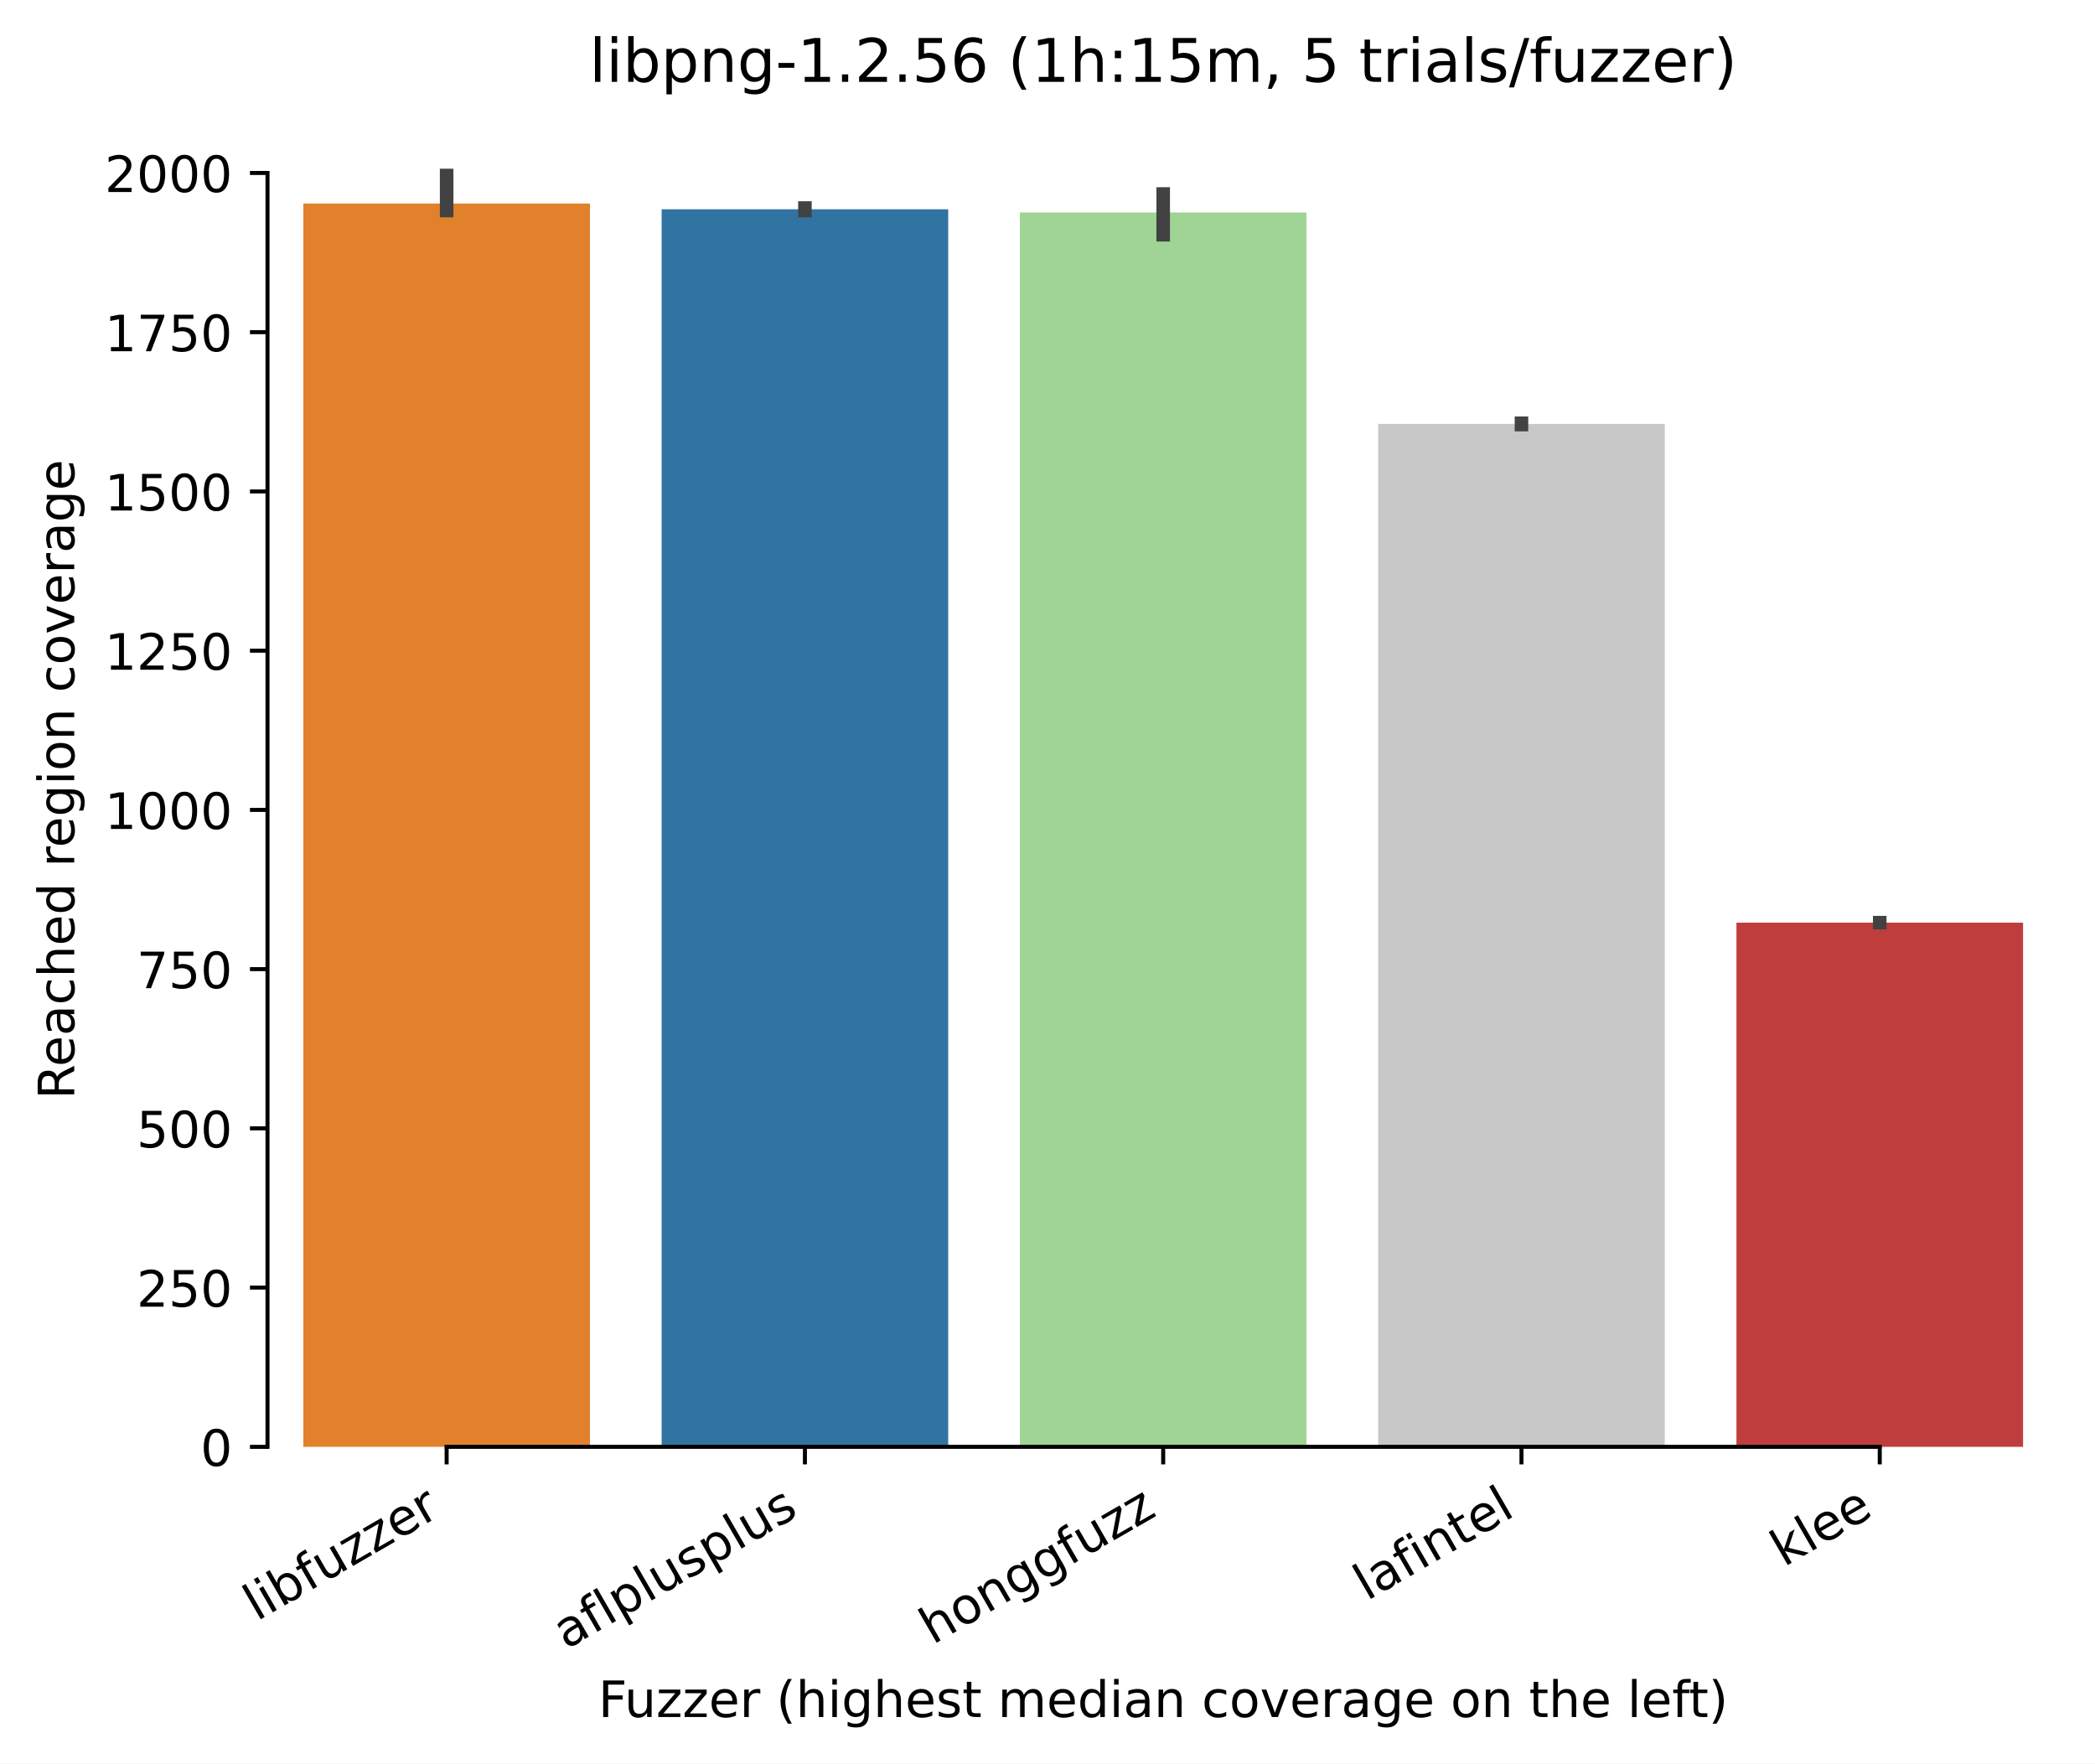
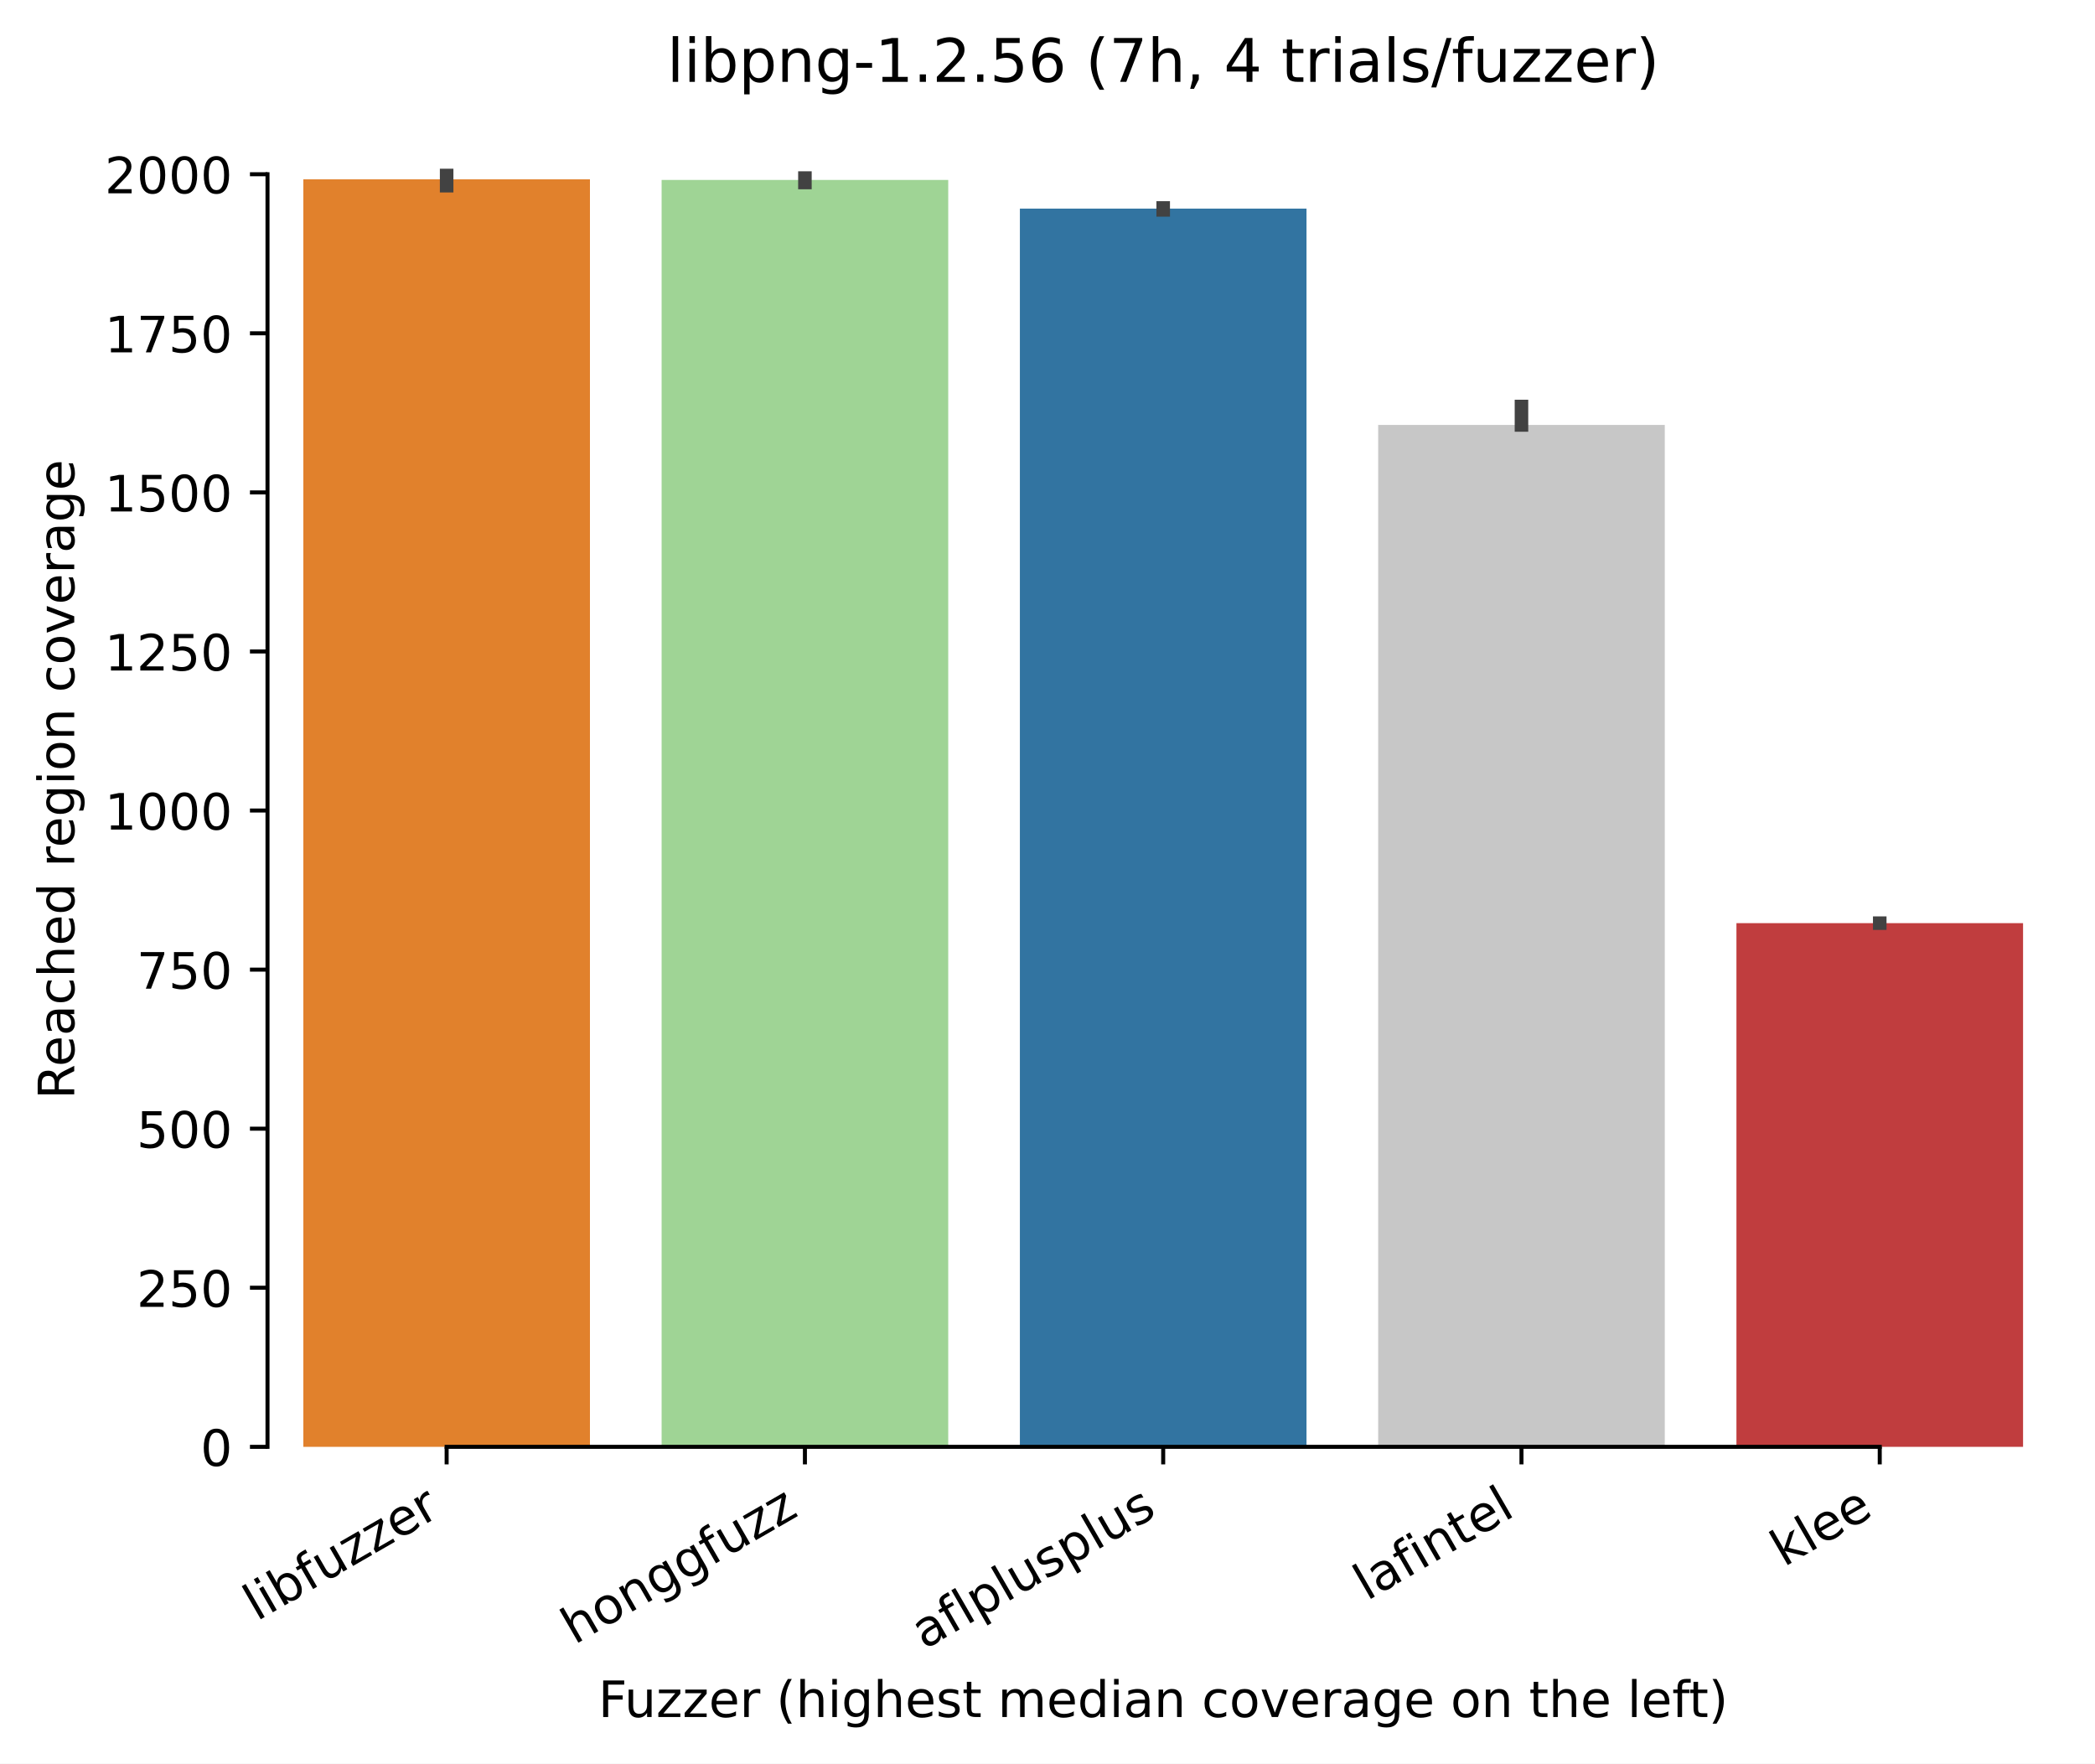
<svg xmlns="http://www.w3.org/2000/svg" xmlns:xlink="http://www.w3.org/1999/xlink" height="351.576pt" version="1.1" viewBox="0 0 417.648 351.576" width="417.648pt">
  <defs>
    <style type="text/css">*{stroke-linecap:butt;stroke-linejoin:round;}</style>
  </defs>
  <g id="figure_1">
    <g id="patch_1">
      <path d="M 0 351.576  L 417.648 351.576  L 417.648 0  L 0 0  z " style="fill:#ffffff;" />
    </g>
    <g id="axes_1">
      <g id="patch_2">
        <path d="M 53.328 288.43  L 410.448 288.43  L 410.448 22.318  L 53.328 22.318  z " style="fill:#ffffff;" />
      </g>
      <g id="patch_3">
-         <path clip-path="url(#p803fc17b40)" d="M 60.471 288.43  L 117.61 288.43  L 117.61 40.577  L 60.471 40.577  z " style="fill:#e1812c;" />
+         <path clip-path="url(#p080ca8f58f)" d="M 60.471 288.43  L 117.61 288.43  L 117.61 35.751  L 60.471 35.751  z " style="fill:#e1812c;" />
      </g>
      <g id="patch_4">
-         <path clip-path="url(#p803fc17b40)" d="M 131.895 288.43  L 189.034 288.43  L 189.034 41.72  L 131.895 41.72  z " style="fill:#3274a1;" />
+         <path clip-path="url(#p080ca8f58f)" d="M 131.895 288.43  L 189.034 288.43  L 189.034 35.878  L 131.895 35.878  z " style="fill:#9fd495;" />
      </g>
      <g id="patch_5">
-         <path clip-path="url(#p803fc17b40)" d="M 203.319 288.43  L 260.458 288.43  L 260.458 42.355  L 203.319 42.355  z " style="fill:#9fd495;" />
+         <path clip-path="url(#p080ca8f58f)" d="M 203.319 288.43  L 260.458 288.43  L 260.458 41.586  L 203.319 41.586  z " style="fill:#3274a1;" />
      </g>
      <g id="patch_6">
-         <path clip-path="url(#p803fc17b40)" d="M 274.743 288.43  L 331.882 288.43  L 331.882 84.51  L 274.743 84.51  z " style="fill:#c7c7c7;" />
+         <path clip-path="url(#p080ca8f58f)" d="M 274.743 288.43  L 331.882 288.43  L 331.882 84.714  L 274.743 84.714  z " style="fill:#c7c7c7;" />
      </g>
      <g id="patch_7">
-         <path clip-path="url(#p803fc17b40)" d="M 346.167 288.43  L 403.306 288.43  L 403.306 183.931  L 346.167 183.931  z " style="fill:#c03d3e;" />
+         <path clip-path="url(#p080ca8f58f)" d="M 346.167 288.43  L 403.306 288.43  L 403.306 184.035  L 346.167 184.035  z " style="fill:#c03d3e;" />
      </g>
      <g id="matplotlib.axis_1">
        <g id="xtick_1">
          <g id="line2d_1">
            <defs>
-               <path d="M 0 0  L 0 3.5  " id="me2ffb62356" style="stroke:#000000;stroke-width:0.8;" />
+               <path d="M 0 0  L 0 3.5  " id="m04928e1b28" style="stroke:#000000;stroke-width:0.8;" />
            </defs>
            <g>
-               <use style="stroke:#000000;stroke-width:0.8;" x="89.04" xlink:href="#me2ffb62356" y="288.43" />
+               <use style="stroke:#000000;stroke-width:0.8;" x="89.04" xlink:href="#m04928e1b28" y="288.43" />
            </g>
          </g>
          <g id="text_1">
            <g transform="translate(51.1739 323.2723)rotate(-30)scale(0.1 -0.1)">
              <defs>
                <path d="M 9.422 75.984  L 18.406 75.984  L 18.406 0  L 9.422 0  z " id="DejaVuSans-108" />
                <path d="M 9.422 54.688  L 18.406 54.688  L 18.406 0  L 9.422 0  z M 9.422 75.984  L 18.406 75.984  L 18.406 64.594  L 9.422 64.594  z " id="DejaVuSans-105" />
                <path d="M 48.688 27.297  Q 48.688 37.203 44.609 42.844  Q 40.531 48.484 33.406 48.484  Q 26.266 48.484 22.188 42.844  Q 18.109 37.203 18.109 27.297  Q 18.109 17.391 22.188 11.75  Q 26.266 6.109 33.406 6.109  Q 40.531 6.109 44.609 11.75  Q 48.688 17.391 48.688 27.297  z M 18.109 46.391  Q 20.953 51.266 25.266 53.625  Q 29.594 56 35.594 56  Q 45.562 56 51.781 48.094  Q 58.016 40.188 58.016 27.297  Q 58.016 14.406 51.781 6.484  Q 45.562 -1.422 35.594 -1.422  Q 29.594 -1.422 25.266 0.953  Q 20.953 3.328 18.109 8.203  L 18.109 0  L 9.078 0  L 9.078 75.984  L 18.109 75.984  z " id="DejaVuSans-98" />
                <path d="M 37.109 75.984  L 37.109 68.5  L 28.516 68.5  Q 23.688 68.5 21.797 66.547  Q 19.922 64.594 19.922 59.516  L 19.922 54.688  L 34.719 54.688  L 34.719 47.703  L 19.922 47.703  L 19.922 0  L 10.891 0  L 10.891 47.703  L 2.297 47.703  L 2.297 54.688  L 10.891 54.688  L 10.891 58.5  Q 10.891 67.625 15.141 71.797  Q 19.391 75.984 28.609 75.984  z " id="DejaVuSans-102" />
                <path d="M 8.5 21.578  L 8.5 54.688  L 17.484 54.688  L 17.484 21.922  Q 17.484 14.156 20.5 10.266  Q 23.531 6.391 29.594 6.391  Q 36.859 6.391 41.078 11.031  Q 45.312 15.672 45.312 23.688  L 45.312 54.688  L 54.297 54.688  L 54.297 0  L 45.312 0  L 45.312 8.406  Q 42.047 3.422 37.719 1  Q 33.406 -1.422 27.688 -1.422  Q 18.266 -1.422 13.375 4.438  Q 8.5 10.297 8.5 21.578  z M 31.109 56  z " id="DejaVuSans-117" />
                <path d="M 5.516 54.688  L 48.188 54.688  L 48.188 46.484  L 14.406 7.172  L 48.188 7.172  L 48.188 0  L 4.297 0  L 4.297 8.203  L 38.094 47.516  L 5.516 47.516  z " id="DejaVuSans-122" />
                <path d="M 56.203 29.594  L 56.203 25.203  L 14.891 25.203  Q 15.484 15.922 20.484 11.062  Q 25.484 6.203 34.422 6.203  Q 39.594 6.203 44.453 7.469  Q 49.312 8.734 54.109 11.281  L 54.109 2.781  Q 49.266 0.734 44.188 -0.344  Q 39.109 -1.422 33.891 -1.422  Q 20.797 -1.422 13.156 6.188  Q 5.516 13.812 5.516 26.812  Q 5.516 40.234 12.766 48.109  Q 20.016 56 32.328 56  Q 43.359 56 49.781 48.891  Q 56.203 41.797 56.203 29.594  z M 47.219 32.234  Q 47.125 39.594 43.094 43.984  Q 39.062 48.391 32.422 48.391  Q 24.906 48.391 20.391 44.141  Q 15.875 39.891 15.188 32.172  z " id="DejaVuSans-101" />
                <path d="M 41.109 46.297  Q 39.594 47.172 37.812 47.578  Q 36.031 48 33.891 48  Q 26.266 48 22.188 43.047  Q 18.109 38.094 18.109 28.812  L 18.109 0  L 9.078 0  L 9.078 54.688  L 18.109 54.688  L 18.109 46.188  Q 20.953 51.172 25.484 53.578  Q 30.031 56 36.531 56  Q 37.453 56 38.578 55.875  Q 39.703 55.766 41.062 55.516  z " id="DejaVuSans-114" />
              </defs>
              <use xlink:href="#DejaVuSans-108" />
              <use x="27.783" xlink:href="#DejaVuSans-105" />
              <use x="55.566" xlink:href="#DejaVuSans-98" />
              <use x="119.043" xlink:href="#DejaVuSans-102" />
              <use x="154.248" xlink:href="#DejaVuSans-117" />
              <use x="217.627" xlink:href="#DejaVuSans-122" />
              <use x="270.117" xlink:href="#DejaVuSans-122" />
              <use x="322.607" xlink:href="#DejaVuSans-101" />
              <use x="384.131" xlink:href="#DejaVuSans-114" />
            </g>
          </g>
        </g>
        <g id="xtick_2">
          <g id="line2d_2">
            <g>
-               <use style="stroke:#000000;stroke-width:0.8;" x="160.464" xlink:href="#me2ffb62356" y="288.43" />
+               <use style="stroke:#000000;stroke-width:0.8;" x="160.464" xlink:href="#m04928e1b28" y="288.43" />
            </g>
          </g>
          <g id="text_2">
-             <g transform="translate(112.8551 328.8973)rotate(-30)scale(0.1 -0.1)">
+             <g transform="translate(114.5249 327.9332)rotate(-30)scale(0.1 -0.1)">
+               <defs>
+                 <path d="M 54.891 33.016  L 54.891 0  L 45.906 0  L 45.906 32.719  Q 45.906 40.484 42.875 44.328  Q 39.844 48.188 33.797 48.188  Q 26.516 48.188 22.312 43.547  Q 18.109 38.922 18.109 30.906  L 18.109 0  L 9.078 0  L 9.078 75.984  L 18.109 75.984  L 18.109 46.188  Q 21.344 51.125 25.703 53.562  Q 30.078 56 35.797 56  Q 45.219 56 50.047 50.172  Q 54.891 44.344 54.891 33.016  z " id="DejaVuSans-104" />
+                 <path d="M 30.609 48.391  Q 23.391 48.391 19.188 42.75  Q 14.984 37.109 14.984 27.297  Q 14.984 17.484 19.156 11.844  Q 23.344 6.203 30.609 6.203  Q 37.797 6.203 41.984 11.859  Q 46.188 17.531 46.188 27.297  Q 46.188 37.016 41.984 42.703  Q 37.797 48.391 30.609 48.391  z M 30.609 56  Q 42.328 56 49.016 48.375  Q 55.719 40.766 55.719 27.297  Q 55.719 13.875 49.016 6.219  Q 42.328 -1.422 30.609 -1.422  Q 18.844 -1.422 12.172 6.219  Q 5.516 13.875 5.516 27.297  Q 5.516 40.766 12.172 48.375  Q 18.844 56 30.609 56  z " id="DejaVuSans-111" />
+                 <path d="M 54.891 33.016  L 54.891 0  L 45.906 0  L 45.906 32.719  Q 45.906 40.484 42.875 44.328  Q 39.844 48.188 33.797 48.188  Q 26.516 48.188 22.312 43.547  Q 18.109 38.922 18.109 30.906  L 18.109 0  L 9.078 0  L 9.078 54.688  L 18.109 54.688  L 18.109 46.188  Q 21.344 51.125 25.703 53.562  Q 30.078 56 35.797 56  Q 45.219 56 50.047 50.172  Q 54.891 44.344 54.891 33.016  z " id="DejaVuSans-110" />
+                 <path d="M 45.406 27.984  Q 45.406 37.75 41.375 43.109  Q 37.359 48.484 30.078 48.484  Q 22.859 48.484 18.828 43.109  Q 14.797 37.75 14.797 27.984  Q 14.797 18.266 18.828 12.891  Q 22.859 7.516 30.078 7.516  Q 37.359 7.516 41.375 12.891  Q 45.406 18.266 45.406 27.984  z M 54.391 6.781  Q 54.391 -7.172 48.188 -13.984  Q 42 -20.797 29.203 -20.797  Q 24.469 -20.797 20.266 -20.094  Q 16.062 -19.391 12.109 -17.922  L 12.109 -9.188  Q 16.062 -11.328 19.922 -12.344  Q 23.781 -13.375 27.781 -13.375  Q 36.625 -13.375 41.016 -8.766  Q 45.406 -4.156 45.406 5.172  L 45.406 9.625  Q 42.625 4.781 38.281 2.391  Q 33.938 0 27.875 0  Q 17.828 0 11.672 7.656  Q 5.516 15.328 5.516 27.984  Q 5.516 40.672 11.672 48.328  Q 17.828 56 27.875 56  Q 33.938 56 38.281 53.609  Q 42.625 51.219 45.406 46.391  L 45.406 54.688  L 54.391 54.688  z " id="DejaVuSans-103" />
+               </defs>
+               <use xlink:href="#DejaVuSans-104" />
+               <use x="63.379" xlink:href="#DejaVuSans-111" />
+               <use x="124.561" xlink:href="#DejaVuSans-110" />
+               <use x="187.939" xlink:href="#DejaVuSans-103" />
+               <use x="251.416" xlink:href="#DejaVuSans-103" />
+               <use x="314.893" xlink:href="#DejaVuSans-102" />
+               <use x="350.098" xlink:href="#DejaVuSans-117" />
+               <use x="413.477" xlink:href="#DejaVuSans-122" />
+               <use x="465.967" xlink:href="#DejaVuSans-122" />
+             </g>
+           </g>
+         </g>
+         <g id="xtick_3">
+           <g id="line2d_3">
+             <g>
+               <use style="stroke:#000000;stroke-width:0.8;" x="231.888" xlink:href="#m04928e1b28" y="288.43" />
+             </g>
+           </g>
+           <g id="text_3">
+             <g transform="translate(184.2791 328.8973)rotate(-30)scale(0.1 -0.1)">
              <defs>
                <path d="M 34.281 27.484  Q 23.391 27.484 19.188 25  Q 14.984 22.516 14.984 16.5  Q 14.984 11.719 18.141 8.906  Q 21.297 6.109 26.703 6.109  Q 34.188 6.109 38.703 11.406  Q 43.219 16.703 43.219 25.484  L 43.219 27.484  z M 52.203 31.203  L 52.203 0  L 43.219 0  L 43.219 8.297  Q 40.141 3.328 35.547 0.953  Q 30.953 -1.422 24.312 -1.422  Q 15.922 -1.422 10.953 3.297  Q 6 8.016 6 15.922  Q 6 25.141 12.172 29.828  Q 18.359 34.516 30.609 34.516  L 43.219 34.516  L 43.219 35.406  Q 43.219 41.609 39.141 45  Q 35.062 48.391 27.688 48.391  Q 23 48.391 18.547 47.266  Q 14.109 46.141 10.016 43.891  L 10.016 52.203  Q 14.938 54.109 19.578 55.047  Q 24.219 56 28.609 56  Q 40.484 56 46.344 49.844  Q 52.203 43.703 52.203 31.203  z " id="DejaVuSans-97" />
                <path d="M 18.109 8.203  L 18.109 -20.797  L 9.078 -20.797  L 9.078 54.688  L 18.109 54.688  L 18.109 46.391  Q 20.953 51.266 25.266 53.625  Q 29.594 56 35.594 56  Q 45.562 56 51.781 48.094  Q 58.016 40.188 58.016 27.297  Q 58.016 14.406 51.781 6.484  Q 45.562 -1.422 35.594 -1.422  Q 29.594 -1.422 25.266 0.953  Q 20.953 3.328 18.109 8.203  z M 48.688 27.297  Q 48.688 37.203 44.609 42.844  Q 40.531 48.484 33.406 48.484  Q 26.266 48.484 22.188 42.844  Q 18.109 37.203 18.109 27.297  Q 18.109 17.391 22.188 11.75  Q 26.266 6.109 33.406 6.109  Q 40.531 6.109 44.609 11.75  Q 48.688 17.391 48.688 27.297  z " id="DejaVuSans-112" />
                <path d="M 44.281 53.078  L 44.281 44.578  Q 40.484 46.531 36.375 47.5  Q 32.281 48.484 27.875 48.484  Q 21.188 48.484 17.844 46.438  Q 14.5 44.391 14.5 40.281  Q 14.5 37.156 16.891 35.375  Q 19.281 33.594 26.516 31.984  L 29.594 31.297  Q 39.156 29.25 43.188 25.516  Q 47.219 21.781 47.219 15.094  Q 47.219 7.469 41.188 3.016  Q 35.156 -1.422 24.609 -1.422  Q 20.219 -1.422 15.453 -0.562  Q 10.688 0.297 5.422 2  L 5.422 11.281  Q 10.406 8.688 15.234 7.391  Q 20.062 6.109 24.812 6.109  Q 31.156 6.109 34.562 8.281  Q 37.984 10.453 37.984 14.406  Q 37.984 18.062 35.516 20.016  Q 33.062 21.969 24.703 23.781  L 21.578 24.516  Q 13.234 26.266 9.516 29.906  Q 5.812 33.547 5.812 39.891  Q 5.812 47.609 11.281 51.797  Q 16.75 56 26.812 56  Q 31.781 56 36.172 55.266  Q 40.578 54.547 44.281 53.078  z " id="DejaVuSans-115" />
              </defs>
              <use xlink:href="#DejaVuSans-97" />
              <use x="61.279" xlink:href="#DejaVuSans-102" />
              <use x="96.484" xlink:href="#DejaVuSans-108" />
              <use x="124.268" xlink:href="#DejaVuSans-112" />
              <use x="187.744" xlink:href="#DejaVuSans-108" />
              <use x="215.527" xlink:href="#DejaVuSans-117" />
              <use x="278.906" xlink:href="#DejaVuSans-115" />
              <use x="331.006" xlink:href="#DejaVuSans-112" />
              <use x="394.482" xlink:href="#DejaVuSans-108" />
              <use x="422.266" xlink:href="#DejaVuSans-117" />
              <use x="485.645" xlink:href="#DejaVuSans-115" />
            </g>
          </g>
        </g>
-         <g id="xtick_3">
-           <g id="line2d_3">
-             <g>
-               <use style="stroke:#000000;stroke-width:0.8;" x="231.888" xlink:href="#me2ffb62356" y="288.43" />
-             </g>
-           </g>
-           <g id="text_3">
-             <g transform="translate(185.9489 327.9332)rotate(-30)scale(0.1 -0.1)">
-               <defs>
-                 <path d="M 54.891 33.016  L 54.891 0  L 45.906 0  L 45.906 32.719  Q 45.906 40.484 42.875 44.328  Q 39.844 48.188 33.797 48.188  Q 26.516 48.188 22.312 43.547  Q 18.109 38.922 18.109 30.906  L 18.109 0  L 9.078 0  L 9.078 75.984  L 18.109 75.984  L 18.109 46.188  Q 21.344 51.125 25.703 53.562  Q 30.078 56 35.797 56  Q 45.219 56 50.047 50.172  Q 54.891 44.344 54.891 33.016  z " id="DejaVuSans-104" />
-                 <path d="M 30.609 48.391  Q 23.391 48.391 19.188 42.75  Q 14.984 37.109 14.984 27.297  Q 14.984 17.484 19.156 11.844  Q 23.344 6.203 30.609 6.203  Q 37.797 6.203 41.984 11.859  Q 46.188 17.531 46.188 27.297  Q 46.188 37.016 41.984 42.703  Q 37.797 48.391 30.609 48.391  z M 30.609 56  Q 42.328 56 49.016 48.375  Q 55.719 40.766 55.719 27.297  Q 55.719 13.875 49.016 6.219  Q 42.328 -1.422 30.609 -1.422  Q 18.844 -1.422 12.172 6.219  Q 5.516 13.875 5.516 27.297  Q 5.516 40.766 12.172 48.375  Q 18.844 56 30.609 56  z " id="DejaVuSans-111" />
-                 <path d="M 54.891 33.016  L 54.891 0  L 45.906 0  L 45.906 32.719  Q 45.906 40.484 42.875 44.328  Q 39.844 48.188 33.797 48.188  Q 26.516 48.188 22.312 43.547  Q 18.109 38.922 18.109 30.906  L 18.109 0  L 9.078 0  L 9.078 54.688  L 18.109 54.688  L 18.109 46.188  Q 21.344 51.125 25.703 53.562  Q 30.078 56 35.797 56  Q 45.219 56 50.047 50.172  Q 54.891 44.344 54.891 33.016  z " id="DejaVuSans-110" />
-                 <path d="M 45.406 27.984  Q 45.406 37.75 41.375 43.109  Q 37.359 48.484 30.078 48.484  Q 22.859 48.484 18.828 43.109  Q 14.797 37.75 14.797 27.984  Q 14.797 18.266 18.828 12.891  Q 22.859 7.516 30.078 7.516  Q 37.359 7.516 41.375 12.891  Q 45.406 18.266 45.406 27.984  z M 54.391 6.781  Q 54.391 -7.172 48.188 -13.984  Q 42 -20.797 29.203 -20.797  Q 24.469 -20.797 20.266 -20.094  Q 16.062 -19.391 12.109 -17.922  L 12.109 -9.188  Q 16.062 -11.328 19.922 -12.344  Q 23.781 -13.375 27.781 -13.375  Q 36.625 -13.375 41.016 -8.766  Q 45.406 -4.156 45.406 5.172  L 45.406 9.625  Q 42.625 4.781 38.281 2.391  Q 33.938 0 27.875 0  Q 17.828 0 11.672 7.656  Q 5.516 15.328 5.516 27.984  Q 5.516 40.672 11.672 48.328  Q 17.828 56 27.875 56  Q 33.938 56 38.281 53.609  Q 42.625 51.219 45.406 46.391  L 45.406 54.688  L 54.391 54.688  z " id="DejaVuSans-103" />
-               </defs>
-               <use xlink:href="#DejaVuSans-104" />
-               <use x="63.379" xlink:href="#DejaVuSans-111" />
-               <use x="124.561" xlink:href="#DejaVuSans-110" />
-               <use x="187.939" xlink:href="#DejaVuSans-103" />
-               <use x="251.416" xlink:href="#DejaVuSans-103" />
-               <use x="314.893" xlink:href="#DejaVuSans-102" />
-               <use x="350.098" xlink:href="#DejaVuSans-117" />
-               <use x="413.477" xlink:href="#DejaVuSans-122" />
-               <use x="465.967" xlink:href="#DejaVuSans-122" />
-             </g>
-           </g>
-         </g>
        <g id="xtick_4">
          <g id="line2d_4">
            <g>
-               <use style="stroke:#000000;stroke-width:0.8;" x="303.312" xlink:href="#me2ffb62356" y="288.43" />
+               <use style="stroke:#000000;stroke-width:0.8;" x="303.312" xlink:href="#m04928e1b28" y="288.43" />
            </g>
          </g>
          <g id="text_4">
            <g transform="translate(272.4864 319.2074)rotate(-30)scale(0.1 -0.1)">
              <defs>
                <path d="M 18.312 70.219  L 18.312 54.688  L 36.812 54.688  L 36.812 47.703  L 18.312 47.703  L 18.312 18.016  Q 18.312 11.328 20.141 9.422  Q 21.969 7.516 27.594 7.516  L 36.812 7.516  L 36.812 0  L 27.594 0  Q 17.188 0 13.234 3.875  Q 9.281 7.766 9.281 18.016  L 9.281 47.703  L 2.688 47.703  L 2.688 54.688  L 9.281 54.688  L 9.281 70.219  z " id="DejaVuSans-116" />
              </defs>
              <use xlink:href="#DejaVuSans-108" />
              <use x="27.783" xlink:href="#DejaVuSans-97" />
              <use x="89.062" xlink:href="#DejaVuSans-102" />
              <use x="124.268" xlink:href="#DejaVuSans-105" />
              <use x="152.051" xlink:href="#DejaVuSans-110" />
              <use x="215.43" xlink:href="#DejaVuSans-116" />
              <use x="254.639" xlink:href="#DejaVuSans-101" />
              <use x="316.162" xlink:href="#DejaVuSans-108" />
            </g>
          </g>
        </g>
        <g id="xtick_5">
          <g id="line2d_5">
            <g>
-               <use style="stroke:#000000;stroke-width:0.8;" x="374.736" xlink:href="#me2ffb62356" y="288.43" />
+               <use style="stroke:#000000;stroke-width:0.8;" x="374.736" xlink:href="#m04928e1b28" y="288.43" />
            </g>
          </g>
          <g id="text_5">
            <g transform="translate(355.618 312.4481)rotate(-30)scale(0.1 -0.1)">
              <defs>
                <path d="M 9.078 75.984  L 18.109 75.984  L 18.109 31.109  L 44.922 54.688  L 56.391 54.688  L 27.391 29.109  L 57.625 0  L 45.906 0  L 18.109 26.703  L 18.109 0  L 9.078 0  z " id="DejaVuSans-107" />
              </defs>
              <use xlink:href="#DejaVuSans-107" />
              <use x="57.91" xlink:href="#DejaVuSans-108" />
              <use x="85.693" xlink:href="#DejaVuSans-101" />
              <use x="147.217" xlink:href="#DejaVuSans-101" />
            </g>
          </g>
        </g>
        <g id="text_6">
          <g transform="translate(119.2702 342.2968)scale(0.1 -0.1)">
            <defs>
              <path d="M 9.812 72.906  L 51.703 72.906  L 51.703 64.594  L 19.672 64.594  L 19.672 43.109  L 48.578 43.109  L 48.578 34.812  L 19.672 34.812  L 19.672 0  L 9.812 0  z " id="DejaVuSans-70" />
              <path id="DejaVuSans-32" />
              <path d="M 31 75.875  Q 24.469 64.656 21.281 53.656  Q 18.109 42.672 18.109 31.391  Q 18.109 20.125 21.312 9.062  Q 24.516 -2 31 -13.188  L 23.188 -13.188  Q 15.875 -1.703 12.234 9.375  Q 8.594 20.453 8.594 31.391  Q 8.594 42.281 12.203 53.312  Q 15.828 64.359 23.188 75.875  z " id="DejaVuSans-40" />
              <path d="M 52 44.188  Q 55.375 50.25 60.062 53.125  Q 64.75 56 71.094 56  Q 79.641 56 84.281 50.016  Q 88.922 44.047 88.922 33.016  L 88.922 0  L 79.891 0  L 79.891 32.719  Q 79.891 40.578 77.094 44.375  Q 74.312 48.188 68.609 48.188  Q 61.625 48.188 57.562 43.547  Q 53.516 38.922 53.516 30.906  L 53.516 0  L 44.484 0  L 44.484 32.719  Q 44.484 40.625 41.703 44.406  Q 38.922 48.188 33.109 48.188  Q 26.219 48.188 22.156 43.531  Q 18.109 38.875 18.109 30.906  L 18.109 0  L 9.078 0  L 9.078 54.688  L 18.109 54.688  L 18.109 46.188  Q 21.188 51.219 25.484 53.609  Q 29.781 56 35.688 56  Q 41.656 56 45.828 52.969  Q 50 49.953 52 44.188  z " id="DejaVuSans-109" />
              <path d="M 45.406 46.391  L 45.406 75.984  L 54.391 75.984  L 54.391 0  L 45.406 0  L 45.406 8.203  Q 42.578 3.328 38.25 0.953  Q 33.938 -1.422 27.875 -1.422  Q 17.969 -1.422 11.734 6.484  Q 5.516 14.406 5.516 27.297  Q 5.516 40.188 11.734 48.094  Q 17.969 56 27.875 56  Q 33.938 56 38.25 53.625  Q 42.578 51.266 45.406 46.391  z M 14.797 27.297  Q 14.797 17.391 18.875 11.75  Q 22.953 6.109 30.078 6.109  Q 37.203 6.109 41.297 11.75  Q 45.406 17.391 45.406 27.297  Q 45.406 37.203 41.297 42.844  Q 37.203 48.484 30.078 48.484  Q 22.953 48.484 18.875 42.844  Q 14.797 37.203 14.797 27.297  z " id="DejaVuSans-100" />
              <path d="M 48.781 52.594  L 48.781 44.188  Q 44.969 46.297 41.141 47.344  Q 37.312 48.391 33.406 48.391  Q 24.656 48.391 19.812 42.844  Q 14.984 37.312 14.984 27.297  Q 14.984 17.281 19.812 11.734  Q 24.656 6.203 33.406 6.203  Q 37.312 6.203 41.141 7.25  Q 44.969 8.297 48.781 10.406  L 48.781 2.094  Q 45.016 0.344 40.984 -0.531  Q 36.969 -1.422 32.422 -1.422  Q 20.062 -1.422 12.781 6.344  Q 5.516 14.109 5.516 27.297  Q 5.516 40.672 12.859 48.328  Q 20.219 56 33.016 56  Q 37.156 56 41.109 55.141  Q 45.062 54.297 48.781 52.594  z " id="DejaVuSans-99" />
              <path d="M 2.984 54.688  L 12.5 54.688  L 29.594 8.797  L 46.688 54.688  L 56.203 54.688  L 35.688 0  L 23.484 0  z " id="DejaVuSans-118" />
              <path d="M 8.016 75.875  L 15.828 75.875  Q 23.141 64.359 26.781 53.312  Q 30.422 42.281 30.422 31.391  Q 30.422 20.453 26.781 9.375  Q 23.141 -1.703 15.828 -13.188  L 8.016 -13.188  Q 14.5 -2 17.703 9.062  Q 20.906 20.125 20.906 31.391  Q 20.906 42.672 17.703 53.656  Q 14.5 64.656 8.016 75.875  z " id="DejaVuSans-41" />
            </defs>
            <use xlink:href="#DejaVuSans-70" />
            <use x="52.02" xlink:href="#DejaVuSans-117" />
            <use x="115.398" xlink:href="#DejaVuSans-122" />
            <use x="167.889" xlink:href="#DejaVuSans-122" />
            <use x="220.379" xlink:href="#DejaVuSans-101" />
            <use x="281.902" xlink:href="#DejaVuSans-114" />
            <use x="323.016" xlink:href="#DejaVuSans-32" />
            <use x="354.803" xlink:href="#DejaVuSans-40" />
            <use x="393.816" xlink:href="#DejaVuSans-104" />
            <use x="457.195" xlink:href="#DejaVuSans-105" />
            <use x="484.979" xlink:href="#DejaVuSans-103" />
            <use x="548.455" xlink:href="#DejaVuSans-104" />
            <use x="611.834" xlink:href="#DejaVuSans-101" />
            <use x="673.357" xlink:href="#DejaVuSans-115" />
            <use x="725.457" xlink:href="#DejaVuSans-116" />
            <use x="764.666" xlink:href="#DejaVuSans-32" />
            <use x="796.453" xlink:href="#DejaVuSans-109" />
            <use x="893.865" xlink:href="#DejaVuSans-101" />
            <use x="955.389" xlink:href="#DejaVuSans-100" />
            <use x="1018.865" xlink:href="#DejaVuSans-105" />
            <use x="1046.648" xlink:href="#DejaVuSans-97" />
            <use x="1107.928" xlink:href="#DejaVuSans-110" />
            <use x="1171.307" xlink:href="#DejaVuSans-32" />
            <use x="1203.094" xlink:href="#DejaVuSans-99" />
            <use x="1258.074" xlink:href="#DejaVuSans-111" />
            <use x="1319.256" xlink:href="#DejaVuSans-118" />
            <use x="1378.436" xlink:href="#DejaVuSans-101" />
            <use x="1439.959" xlink:href="#DejaVuSans-114" />
            <use x="1481.072" xlink:href="#DejaVuSans-97" />
            <use x="1542.352" xlink:href="#DejaVuSans-103" />
            <use x="1605.828" xlink:href="#DejaVuSans-101" />
            <use x="1667.352" xlink:href="#DejaVuSans-32" />
            <use x="1699.139" xlink:href="#DejaVuSans-111" />
            <use x="1760.32" xlink:href="#DejaVuSans-110" />
            <use x="1823.699" xlink:href="#DejaVuSans-32" />
            <use x="1855.486" xlink:href="#DejaVuSans-116" />
            <use x="1894.695" xlink:href="#DejaVuSans-104" />
            <use x="1958.074" xlink:href="#DejaVuSans-101" />
            <use x="2019.598" xlink:href="#DejaVuSans-32" />
            <use x="2051.385" xlink:href="#DejaVuSans-108" />
            <use x="2079.168" xlink:href="#DejaVuSans-101" />
            <use x="2140.691" xlink:href="#DejaVuSans-102" />
            <use x="2174.146" xlink:href="#DejaVuSans-116" />
            <use x="2213.355" xlink:href="#DejaVuSans-41" />
          </g>
        </g>
      </g>
      <g id="matplotlib.axis_2">
        <g id="ytick_1">
          <g id="line2d_6">
            <defs>
-               <path d="M 0 0  L -3.5 0  " id="mba4b1f56bc" style="stroke:#000000;stroke-width:0.8;" />
+               <path d="M 0 0  L -3.5 0  " id="m17a5c95f01" style="stroke:#000000;stroke-width:0.8;" />
            </defs>
            <g>
-               <use style="stroke:#000000;stroke-width:0.8;" x="53.328" xlink:href="#mba4b1f56bc" y="288.43" />
+               <use style="stroke:#000000;stroke-width:0.8;" x="53.328" xlink:href="#m17a5c95f01" y="288.43" />
            </g>
          </g>
          <g id="text_7">
            <g transform="translate(39.96563 292.2293)scale(0.1 -0.1)">
              <defs>
                <path d="M 31.781 66.406  Q 24.172 66.406 20.328 58.906  Q 16.5 51.422 16.5 36.375  Q 16.5 21.391 20.328 13.891  Q 24.172 6.391 31.781 6.391  Q 39.453 6.391 43.281 13.891  Q 47.125 21.391 47.125 36.375  Q 47.125 51.422 43.281 58.906  Q 39.453 66.406 31.781 66.406  z M 31.781 74.219  Q 44.047 74.219 50.516 64.516  Q 56.984 54.828 56.984 36.375  Q 56.984 17.969 50.516 8.266  Q 44.047 -1.422 31.781 -1.422  Q 19.531 -1.422 13.062 8.266  Q 6.594 17.969 6.594 36.375  Q 6.594 54.828 13.062 64.516  Q 19.531 74.219 31.781 74.219  z " id="DejaVuSans-48" />
              </defs>
              <use xlink:href="#DejaVuSans-48" />
            </g>
          </g>
        </g>
        <g id="ytick_2">
          <g id="line2d_7">
            <g>
-               <use style="stroke:#000000;stroke-width:0.8;" x="53.328" xlink:href="#mba4b1f56bc" y="256.687" />
+               <use style="stroke:#000000;stroke-width:0.8;" x="53.328" xlink:href="#m17a5c95f01" y="256.718" />
            </g>
          </g>
          <g id="text_8">
-             <g transform="translate(27.24063 260.4859)scale(0.1 -0.1)">
+             <g transform="translate(27.24063 260.5176)scale(0.1 -0.1)">
              <defs>
                <path d="M 19.188 8.297  L 53.609 8.297  L 53.609 0  L 7.328 0  L 7.328 8.297  Q 12.938 14.109 22.625 23.891  Q 32.328 33.688 34.812 36.531  Q 39.547 41.844 41.422 45.531  Q 43.312 49.219 43.312 52.781  Q 43.312 58.594 39.234 62.25  Q 35.156 65.922 28.609 65.922  Q 23.969 65.922 18.812 64.312  Q 13.672 62.703 7.812 59.422  L 7.812 69.391  Q 13.766 71.781 18.938 73  Q 24.125 74.219 28.422 74.219  Q 39.75 74.219 46.484 68.547  Q 53.219 62.891 53.219 53.422  Q 53.219 48.922 51.531 44.891  Q 49.859 40.875 45.406 35.406  Q 44.188 33.984 37.641 27.219  Q 31.109 20.453 19.188 8.297  z " id="DejaVuSans-50" />
                <path d="M 10.797 72.906  L 49.516 72.906  L 49.516 64.594  L 19.828 64.594  L 19.828 46.734  Q 21.969 47.469 24.109 47.828  Q 26.266 48.188 28.422 48.188  Q 40.625 48.188 47.75 41.5  Q 54.891 34.812 54.891 23.391  Q 54.891 11.625 47.562 5.094  Q 40.234 -1.422 26.906 -1.422  Q 22.312 -1.422 17.547 -0.641  Q 12.797 0.141 7.719 1.703  L 7.719 11.625  Q 12.109 9.234 16.797 8.062  Q 21.484 6.891 26.703 6.891  Q 35.156 6.891 40.078 11.328  Q 45.016 15.766 45.016 23.391  Q 45.016 31 40.078 35.438  Q 35.156 39.891 26.703 39.891  Q 22.75 39.891 18.812 39.016  Q 14.891 38.141 10.797 36.281  z " id="DejaVuSans-53" />
              </defs>
              <use xlink:href="#DejaVuSans-50" />
              <use x="63.623" xlink:href="#DejaVuSans-53" />
              <use x="127.246" xlink:href="#DejaVuSans-48" />
            </g>
          </g>
        </g>
        <g id="ytick_3">
          <g id="line2d_8">
            <g>
-               <use style="stroke:#000000;stroke-width:0.8;" x="53.328" xlink:href="#mba4b1f56bc" y="224.943" />
+               <use style="stroke:#000000;stroke-width:0.8;" x="53.328" xlink:href="#m17a5c95f01" y="225.007" />
            </g>
          </g>
          <g id="text_9">
-             <g transform="translate(27.24063 228.7424)scale(0.1 -0.1)">
+             <g transform="translate(27.24063 228.8059)scale(0.1 -0.1)">
              <use xlink:href="#DejaVuSans-53" />
              <use x="63.623" xlink:href="#DejaVuSans-48" />
              <use x="127.246" xlink:href="#DejaVuSans-48" />
            </g>
          </g>
        </g>
        <g id="ytick_4">
          <g id="line2d_9">
            <g>
-               <use style="stroke:#000000;stroke-width:0.8;" x="53.328" xlink:href="#mba4b1f56bc" y="193.2" />
+               <use style="stroke:#000000;stroke-width:0.8;" x="53.328" xlink:href="#m17a5c95f01" y="193.295" />
            </g>
          </g>
          <g id="text_10">
-             <g transform="translate(27.24063 196.9989)scale(0.1 -0.1)">
+             <g transform="translate(27.24063 197.0942)scale(0.1 -0.1)">
              <defs>
                <path d="M 8.203 72.906  L 55.078 72.906  L 55.078 68.703  L 28.609 0  L 18.312 0  L 43.219 64.594  L 8.203 64.594  z " id="DejaVuSans-55" />
              </defs>
              <use xlink:href="#DejaVuSans-55" />
              <use x="63.623" xlink:href="#DejaVuSans-53" />
              <use x="127.246" xlink:href="#DejaVuSans-48" />
            </g>
          </g>
        </g>
        <g id="ytick_5">
          <g id="line2d_10">
            <g>
-               <use style="stroke:#000000;stroke-width:0.8;" x="53.328" xlink:href="#mba4b1f56bc" y="161.456" />
+               <use style="stroke:#000000;stroke-width:0.8;" x="53.328" xlink:href="#m17a5c95f01" y="161.583" />
            </g>
          </g>
          <g id="text_11">
-             <g transform="translate(20.87813 165.2554)scale(0.1 -0.1)">
+             <g transform="translate(20.87813 165.3825)scale(0.1 -0.1)">
              <defs>
                <path d="M 12.406 8.297  L 28.516 8.297  L 28.516 63.922  L 10.984 60.406  L 10.984 69.391  L 28.422 72.906  L 38.281 72.906  L 38.281 8.297  L 54.391 8.297  L 54.391 0  L 12.406 0  z " id="DejaVuSans-49" />
              </defs>
              <use xlink:href="#DejaVuSans-49" />
              <use x="63.623" xlink:href="#DejaVuSans-48" />
              <use x="127.246" xlink:href="#DejaVuSans-48" />
              <use x="190.869" xlink:href="#DejaVuSans-48" />
            </g>
          </g>
        </g>
        <g id="ytick_6">
          <g id="line2d_11">
            <g>
-               <use style="stroke:#000000;stroke-width:0.8;" x="53.328" xlink:href="#mba4b1f56bc" y="129.713" />
+               <use style="stroke:#000000;stroke-width:0.8;" x="53.328" xlink:href="#m17a5c95f01" y="129.872" />
            </g>
          </g>
          <g id="text_12">
-             <g transform="translate(20.87813 133.5119)scale(0.1 -0.1)">
+             <g transform="translate(20.87813 133.6708)scale(0.1 -0.1)">
              <use xlink:href="#DejaVuSans-49" />
              <use x="63.623" xlink:href="#DejaVuSans-50" />
              <use x="127.246" xlink:href="#DejaVuSans-53" />
              <use x="190.869" xlink:href="#DejaVuSans-48" />
            </g>
          </g>
        </g>
        <g id="ytick_7">
          <g id="line2d_12">
            <g>
-               <use style="stroke:#000000;stroke-width:0.8;" x="53.328" xlink:href="#mba4b1f56bc" y="97.969" />
+               <use style="stroke:#000000;stroke-width:0.8;" x="53.328" xlink:href="#m17a5c95f01" y="98.16" />
            </g>
          </g>
          <g id="text_13">
-             <g transform="translate(20.87813 101.7684)scale(0.1 -0.1)">
+             <g transform="translate(20.87813 101.9591)scale(0.1 -0.1)">
              <use xlink:href="#DejaVuSans-49" />
              <use x="63.623" xlink:href="#DejaVuSans-53" />
              <use x="127.246" xlink:href="#DejaVuSans-48" />
              <use x="190.869" xlink:href="#DejaVuSans-48" />
            </g>
          </g>
        </g>
        <g id="ytick_8">
          <g id="line2d_13">
            <g>
-               <use style="stroke:#000000;stroke-width:0.8;" x="53.328" xlink:href="#mba4b1f56bc" y="66.226" />
+               <use style="stroke:#000000;stroke-width:0.8;" x="53.328" xlink:href="#m17a5c95f01" y="66.448" />
            </g>
          </g>
          <g id="text_14">
-             <g transform="translate(20.87813 70.02493)scale(0.1 -0.1)">
+             <g transform="translate(20.87813 70.24736)scale(0.1 -0.1)">
              <use xlink:href="#DejaVuSans-49" />
              <use x="63.623" xlink:href="#DejaVuSans-55" />
              <use x="127.246" xlink:href="#DejaVuSans-53" />
              <use x="190.869" xlink:href="#DejaVuSans-48" />
            </g>
          </g>
        </g>
        <g id="ytick_9">
          <g id="line2d_14">
            <g>
-               <use style="stroke:#000000;stroke-width:0.8;" x="53.328" xlink:href="#mba4b1f56bc" y="34.482" />
+               <use style="stroke:#000000;stroke-width:0.8;" x="53.328" xlink:href="#m17a5c95f01" y="34.736" />
            </g>
          </g>
          <g id="text_15">
-             <g transform="translate(20.87813 38.28145)scale(0.1 -0.1)">
+             <g transform="translate(20.87813 38.53565)scale(0.1 -0.1)">
              <use xlink:href="#DejaVuSans-50" />
              <use x="63.623" xlink:href="#DejaVuSans-48" />
              <use x="127.246" xlink:href="#DejaVuSans-48" />
              <use x="190.869" xlink:href="#DejaVuSans-48" />
            </g>
          </g>
        </g>
        <g id="text_16">
          <g transform="translate(14.79844 219.1366)rotate(-90)scale(0.1 -0.1)">
            <defs>
              <path d="M 44.391 34.188  Q 47.562 33.109 50.562 29.594  Q 53.562 26.078 56.594 19.922  L 66.609 0  L 56 0  L 46.688 18.703  Q 43.062 26.031 39.672 28.422  Q 36.281 30.812 30.422 30.812  L 19.672 30.812  L 19.672 0  L 9.812 0  L 9.812 72.906  L 32.078 72.906  Q 44.578 72.906 50.734 67.672  Q 56.891 62.453 56.891 51.906  Q 56.891 45.016 53.688 40.469  Q 50.484 35.938 44.391 34.188  z M 19.672 64.797  L 19.672 38.922  L 32.078 38.922  Q 39.203 38.922 42.844 42.219  Q 46.484 45.516 46.484 51.906  Q 46.484 58.297 42.844 61.547  Q 39.203 64.797 32.078 64.797  z " id="DejaVuSans-82" />
            </defs>
            <use xlink:href="#DejaVuSans-82" />
            <use x="64.982" xlink:href="#DejaVuSans-101" />
            <use x="126.506" xlink:href="#DejaVuSans-97" />
            <use x="187.785" xlink:href="#DejaVuSans-99" />
            <use x="242.766" xlink:href="#DejaVuSans-104" />
            <use x="306.145" xlink:href="#DejaVuSans-101" />
            <use x="367.668" xlink:href="#DejaVuSans-100" />
            <use x="431.145" xlink:href="#DejaVuSans-32" />
            <use x="462.932" xlink:href="#DejaVuSans-114" />
            <use x="501.795" xlink:href="#DejaVuSans-101" />
            <use x="563.318" xlink:href="#DejaVuSans-103" />
            <use x="626.795" xlink:href="#DejaVuSans-105" />
            <use x="654.578" xlink:href="#DejaVuSans-111" />
            <use x="715.76" xlink:href="#DejaVuSans-110" />
            <use x="779.139" xlink:href="#DejaVuSans-32" />
            <use x="810.926" xlink:href="#DejaVuSans-99" />
            <use x="865.906" xlink:href="#DejaVuSans-111" />
            <use x="927.088" xlink:href="#DejaVuSans-118" />
            <use x="986.268" xlink:href="#DejaVuSans-101" />
            <use x="1047.791" xlink:href="#DejaVuSans-114" />
            <use x="1088.904" xlink:href="#DejaVuSans-97" />
            <use x="1150.184" xlink:href="#DejaVuSans-103" />
            <use x="1213.66" xlink:href="#DejaVuSans-101" />
          </g>
        </g>
      </g>
      <g id="line2d_15">
-         <path clip-path="url(#p803fc17b40)" d="M 89.04 41.974  L 89.04 34.99  " style="fill:none;stroke:#424242;stroke-linecap:square;stroke-width:2.7;" />
+         <path clip-path="url(#p080ca8f58f)" d="M 89.04 37.02  L 89.04 34.99  " style="fill:none;stroke:#424242;stroke-linecap:square;stroke-width:2.7;" />
      </g>
      <g id="line2d_16">
-         <path clip-path="url(#p803fc17b40)" d="M 160.464 41.974  L 160.464 41.466  " style="fill:none;stroke:#424242;stroke-linecap:square;stroke-width:2.7;" />
+         <path clip-path="url(#p080ca8f58f)" d="M 160.464 36.385  L 160.464 35.498  " style="fill:none;stroke:#424242;stroke-linecap:square;stroke-width:2.7;" />
      </g>
      <g id="line2d_17">
-         <path clip-path="url(#p803fc17b40)" d="M 231.888 46.799  L 231.888 38.672  " style="fill:none;stroke:#424242;stroke-linecap:square;stroke-width:2.7;" />
+         <path clip-path="url(#p080ca8f58f)" d="M 231.888 41.84  L 231.888 41.459  " style="fill:none;stroke:#424242;stroke-linecap:square;stroke-width:2.7;" />
      </g>
      <g id="line2d_18">
-         <path clip-path="url(#p803fc17b40)" d="M 303.312 84.637  L 303.312 84.383  " style="fill:none;stroke:#424242;stroke-linecap:square;stroke-width:2.7;" />
+         <path clip-path="url(#p080ca8f58f)" d="M 303.312 84.714  L 303.312 81.036  " style="fill:none;stroke:#424242;stroke-linecap:square;stroke-width:2.7;" />
      </g>
      <g id="line2d_19">
-         <path clip-path="url(#p803fc17b40)" d="M 374.736 183.931  L 374.736 183.931  " style="fill:none;stroke:#424242;stroke-linecap:square;stroke-width:2.7;" />
+         <path clip-path="url(#p080ca8f58f)" d="M 374.736 184.035  L 374.736 184.035  " style="fill:none;stroke:#424242;stroke-linecap:square;stroke-width:2.7;" />
      </g>
      <g id="patch_8">
-         <path d="M 53.328 288.43  L 53.328 34.482  " style="fill:none;stroke:#000000;stroke-linecap:square;stroke-linejoin:miter;stroke-width:0.8;" />
+         <path d="M 53.328 288.43  L 53.328 34.736  " style="fill:none;stroke:#000000;stroke-linecap:square;stroke-linejoin:miter;stroke-width:0.8;" />
      </g>
      <g id="patch_9">
        <path d="M 89.04 288.43  L 374.736 288.43  " style="fill:none;stroke:#000000;stroke-linecap:square;stroke-linejoin:miter;stroke-width:0.8;" />
      </g>
      <g id="text_17">
-         <g transform="translate(117.4813 16.31812)scale(0.12 -0.12)">
+         <g transform="translate(132.9819 16.31812)scale(0.12 -0.12)">
          <defs>
            <path d="M 4.891 31.391  L 31.203 31.391  L 31.203 23.391  L 4.891 23.391  z " id="DejaVuSans-45" />
            <path d="M 10.688 12.406  L 21 12.406  L 21 0  L 10.688 0  z " id="DejaVuSans-46" />
            <path d="M 33.016 40.375  Q 26.375 40.375 22.484 35.828  Q 18.609 31.297 18.609 23.391  Q 18.609 15.531 22.484 10.953  Q 26.375 6.391 33.016 6.391  Q 39.656 6.391 43.531 10.953  Q 47.406 15.531 47.406 23.391  Q 47.406 31.297 43.531 35.828  Q 39.656 40.375 33.016 40.375  z M 52.594 71.297  L 52.594 62.312  Q 48.875 64.062 45.094 64.984  Q 41.312 65.922 37.594 65.922  Q 27.828 65.922 22.672 59.328  Q 17.531 52.734 16.797 39.406  Q 19.672 43.656 24.016 45.922  Q 28.375 48.188 33.594 48.188  Q 44.578 48.188 50.953 41.516  Q 57.328 34.859 57.328 23.391  Q 57.328 12.156 50.688 5.359  Q 44.047 -1.422 33.016 -1.422  Q 20.359 -1.422 13.672 8.266  Q 6.984 17.969 6.984 36.375  Q 6.984 53.656 15.188 63.938  Q 23.391 74.219 37.203 74.219  Q 40.922 74.219 44.703 73.484  Q 48.484 72.75 52.594 71.297  z " id="DejaVuSans-54" />
-             <path d="M 11.719 12.406  L 22.016 12.406  L 22.016 0  L 11.719 0  z M 11.719 51.703  L 22.016 51.703  L 22.016 39.312  L 11.719 39.312  z " id="DejaVuSans-58" />
            <path d="M 11.719 12.406  L 22.016 12.406  L 22.016 4  L 14.016 -11.625  L 7.719 -11.625  L 11.719 4  z " id="DejaVuSans-44" />
+             <path d="M 37.797 64.312  L 12.891 25.391  L 37.797 25.391  z M 35.203 72.906  L 47.609 72.906  L 47.609 25.391  L 58.016 25.391  L 58.016 17.188  L 47.609 17.188  L 47.609 0  L 37.797 0  L 37.797 17.188  L 4.891 17.188  L 4.891 26.703  z " id="DejaVuSans-52" />
            <path d="M 25.391 72.906  L 33.688 72.906  L 8.297 -9.281  L 0 -9.281  z " id="DejaVuSans-47" />
          </defs>
          <use xlink:href="#DejaVuSans-108" />
          <use x="27.783" xlink:href="#DejaVuSans-105" />
          <use x="55.566" xlink:href="#DejaVuSans-98" />
          <use x="119.043" xlink:href="#DejaVuSans-112" />
          <use x="182.52" xlink:href="#DejaVuSans-110" />
          <use x="245.898" xlink:href="#DejaVuSans-103" />
          <use x="309.375" xlink:href="#DejaVuSans-45" />
          <use x="345.459" xlink:href="#DejaVuSans-49" />
          <use x="409.082" xlink:href="#DejaVuSans-46" />
          <use x="440.869" xlink:href="#DejaVuSans-50" />
          <use x="504.492" xlink:href="#DejaVuSans-46" />
          <use x="536.279" xlink:href="#DejaVuSans-53" />
          <use x="599.902" xlink:href="#DejaVuSans-54" />
          <use x="663.525" xlink:href="#DejaVuSans-32" />
          <use x="695.312" xlink:href="#DejaVuSans-40" />
-           <use x="734.326" xlink:href="#DejaVuSans-49" />
+           <use x="734.326" xlink:href="#DejaVuSans-55" />
          <use x="797.949" xlink:href="#DejaVuSans-104" />
-           <use x="861.328" xlink:href="#DejaVuSans-58" />
-           <use x="895.02" xlink:href="#DejaVuSans-49" />
-           <use x="958.643" xlink:href="#DejaVuSans-53" />
-           <use x="1022.266" xlink:href="#DejaVuSans-109" />
-           <use x="1119.678" xlink:href="#DejaVuSans-44" />
-           <use x="1151.465" xlink:href="#DejaVuSans-32" />
-           <use x="1183.252" xlink:href="#DejaVuSans-53" />
-           <use x="1246.875" xlink:href="#DejaVuSans-32" />
-           <use x="1278.662" xlink:href="#DejaVuSans-116" />
-           <use x="1317.871" xlink:href="#DejaVuSans-114" />
-           <use x="1358.984" xlink:href="#DejaVuSans-105" />
-           <use x="1386.768" xlink:href="#DejaVuSans-97" />
-           <use x="1448.047" xlink:href="#DejaVuSans-108" />
-           <use x="1475.83" xlink:href="#DejaVuSans-115" />
-           <use x="1527.93" xlink:href="#DejaVuSans-47" />
-           <use x="1561.621" xlink:href="#DejaVuSans-102" />
-           <use x="1596.826" xlink:href="#DejaVuSans-117" />
-           <use x="1660.205" xlink:href="#DejaVuSans-122" />
-           <use x="1712.695" xlink:href="#DejaVuSans-122" />
-           <use x="1765.186" xlink:href="#DejaVuSans-101" />
-           <use x="1826.709" xlink:href="#DejaVuSans-114" />
-           <use x="1867.822" xlink:href="#DejaVuSans-41" />
+           <use x="861.328" xlink:href="#DejaVuSans-44" />
+           <use x="893.115" xlink:href="#DejaVuSans-32" />
+           <use x="924.902" xlink:href="#DejaVuSans-52" />
+           <use x="988.525" xlink:href="#DejaVuSans-32" />
+           <use x="1020.312" xlink:href="#DejaVuSans-116" />
+           <use x="1059.521" xlink:href="#DejaVuSans-114" />
+           <use x="1100.635" xlink:href="#DejaVuSans-105" />
+           <use x="1128.418" xlink:href="#DejaVuSans-97" />
+           <use x="1189.697" xlink:href="#DejaVuSans-108" />
+           <use x="1217.48" xlink:href="#DejaVuSans-115" />
+           <use x="1269.58" xlink:href="#DejaVuSans-47" />
+           <use x="1303.271" xlink:href="#DejaVuSans-102" />
+           <use x="1338.477" xlink:href="#DejaVuSans-117" />
+           <use x="1401.855" xlink:href="#DejaVuSans-122" />
+           <use x="1454.346" xlink:href="#DejaVuSans-122" />
+           <use x="1506.836" xlink:href="#DejaVuSans-101" />
+           <use x="1568.359" xlink:href="#DejaVuSans-114" />
+           <use x="1609.473" xlink:href="#DejaVuSans-41" />
        </g>
      </g>
    </g>
  </g>
  <defs>
-     <clipPath id="p803fc17b40">
+     <clipPath id="p080ca8f58f">
      <rect height="266.112" width="357.12" x="53.328" y="22.318" />
    </clipPath>
  </defs>
</svg>
